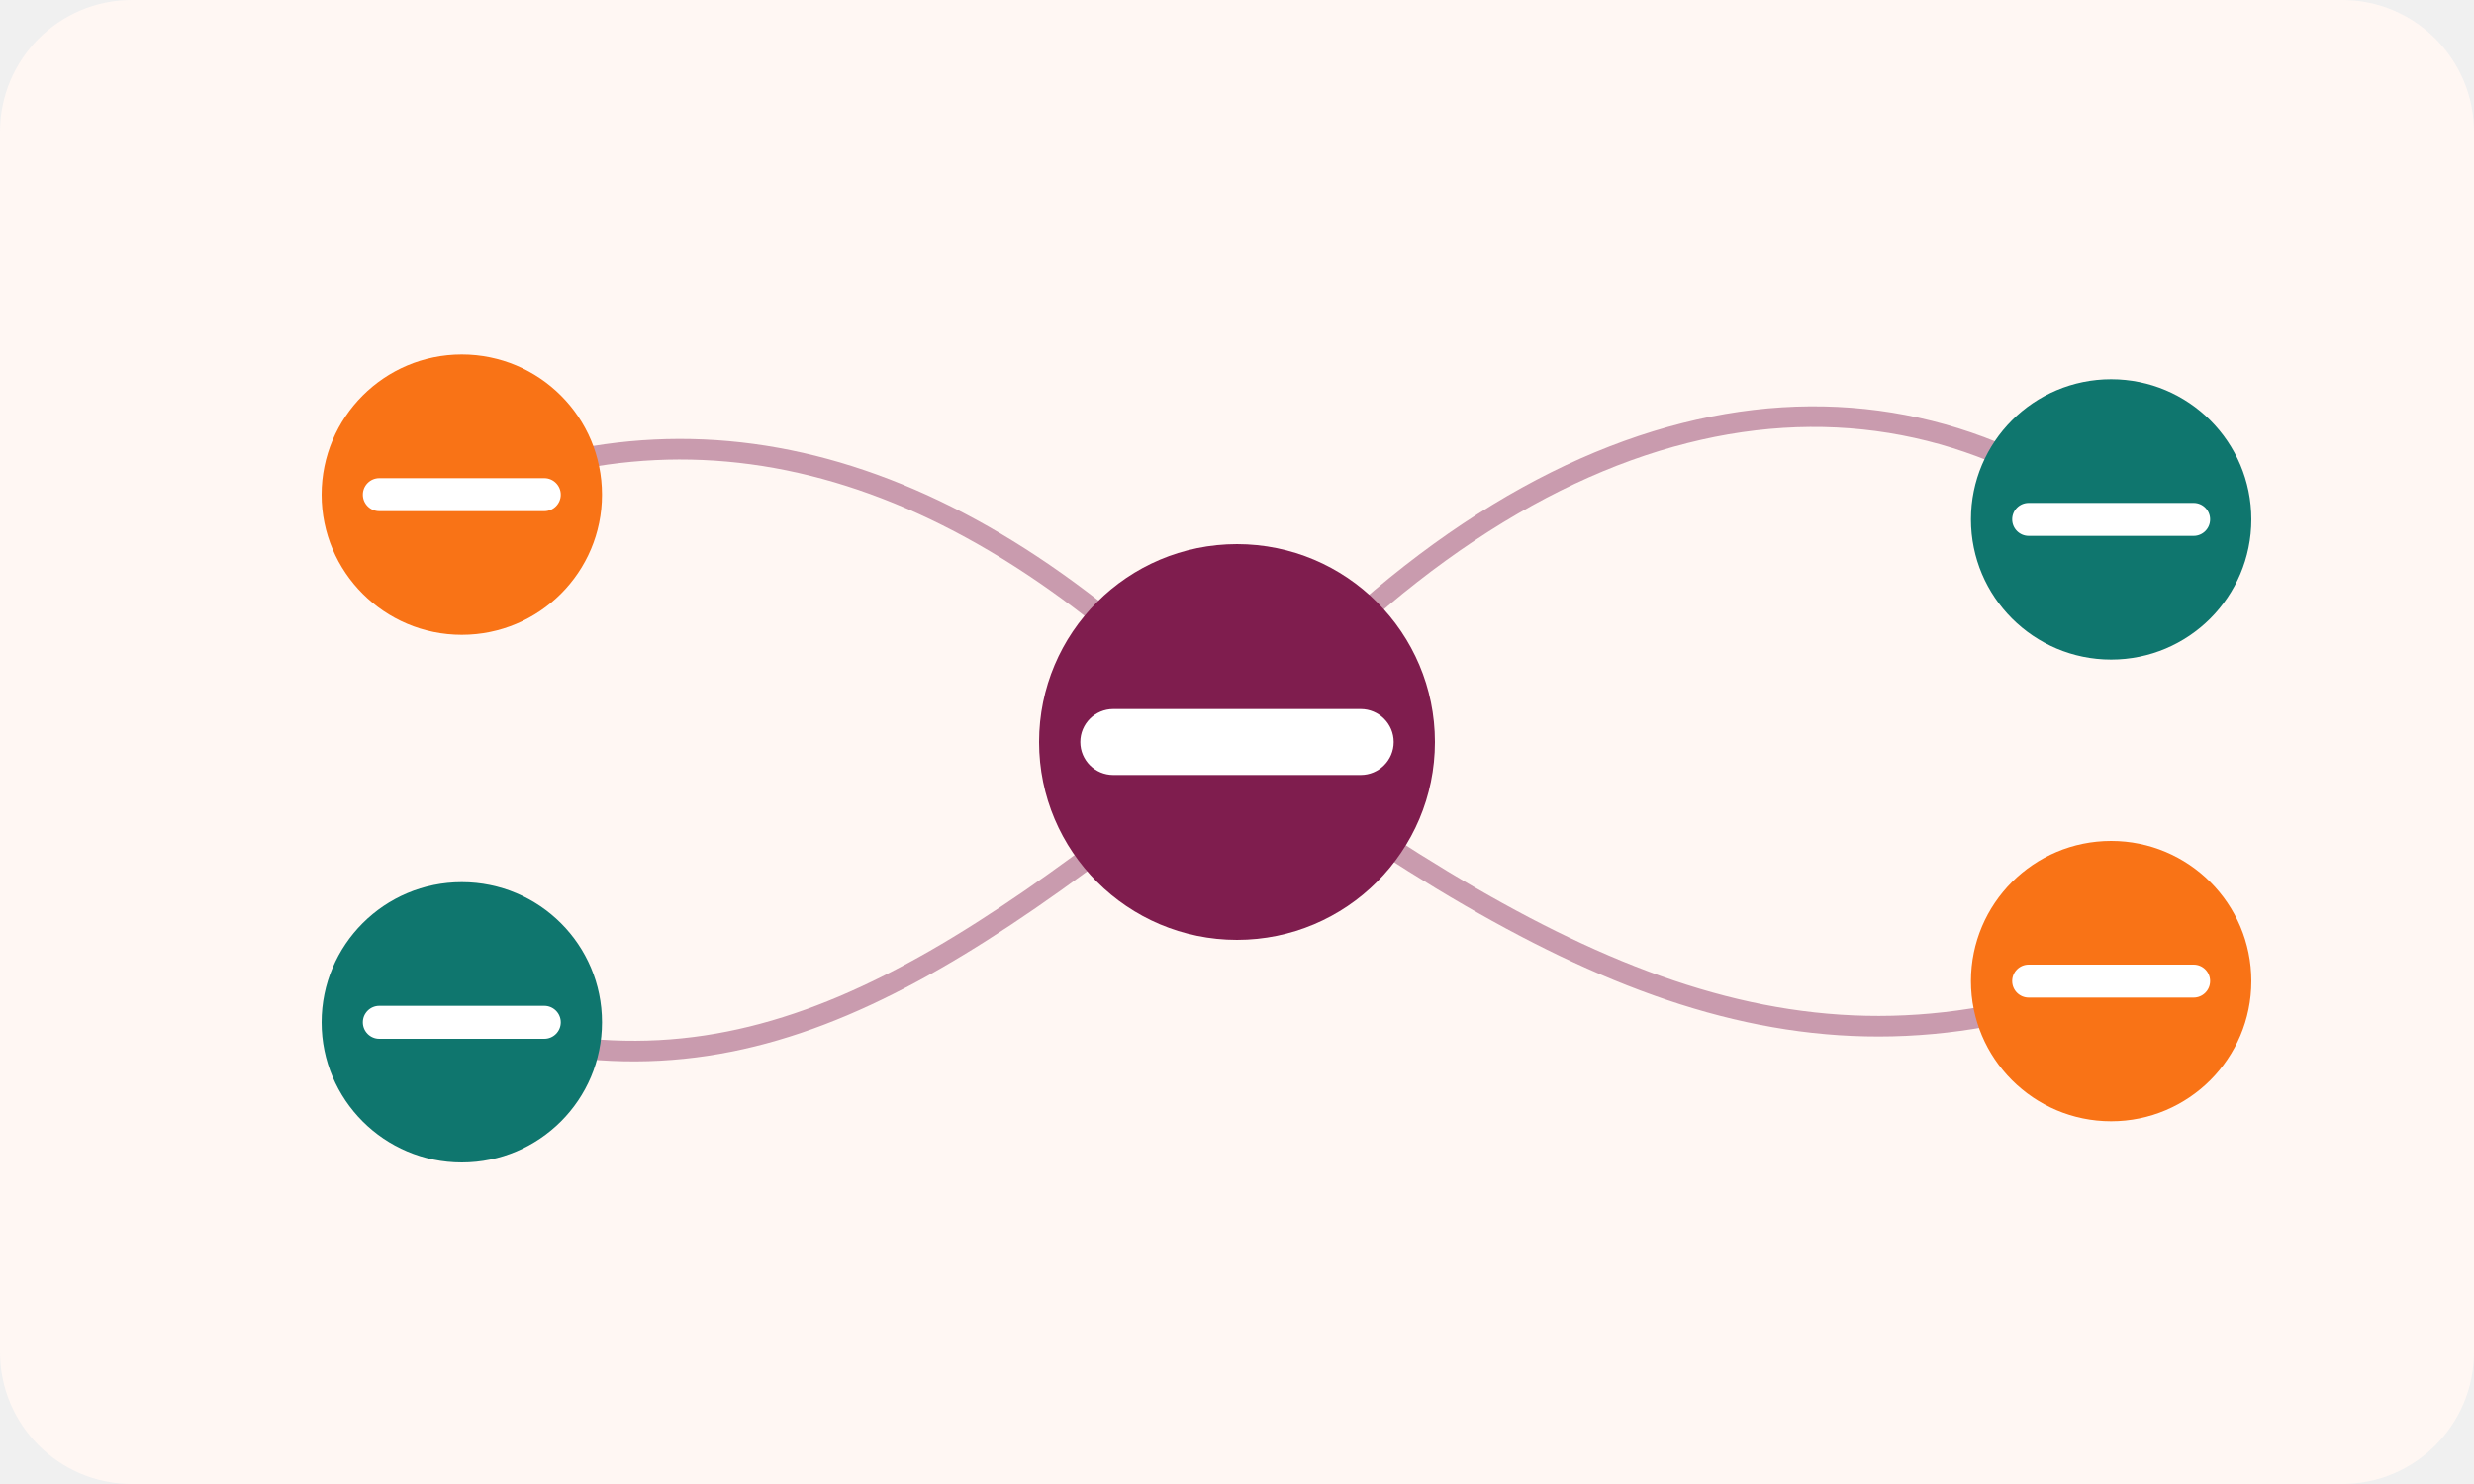
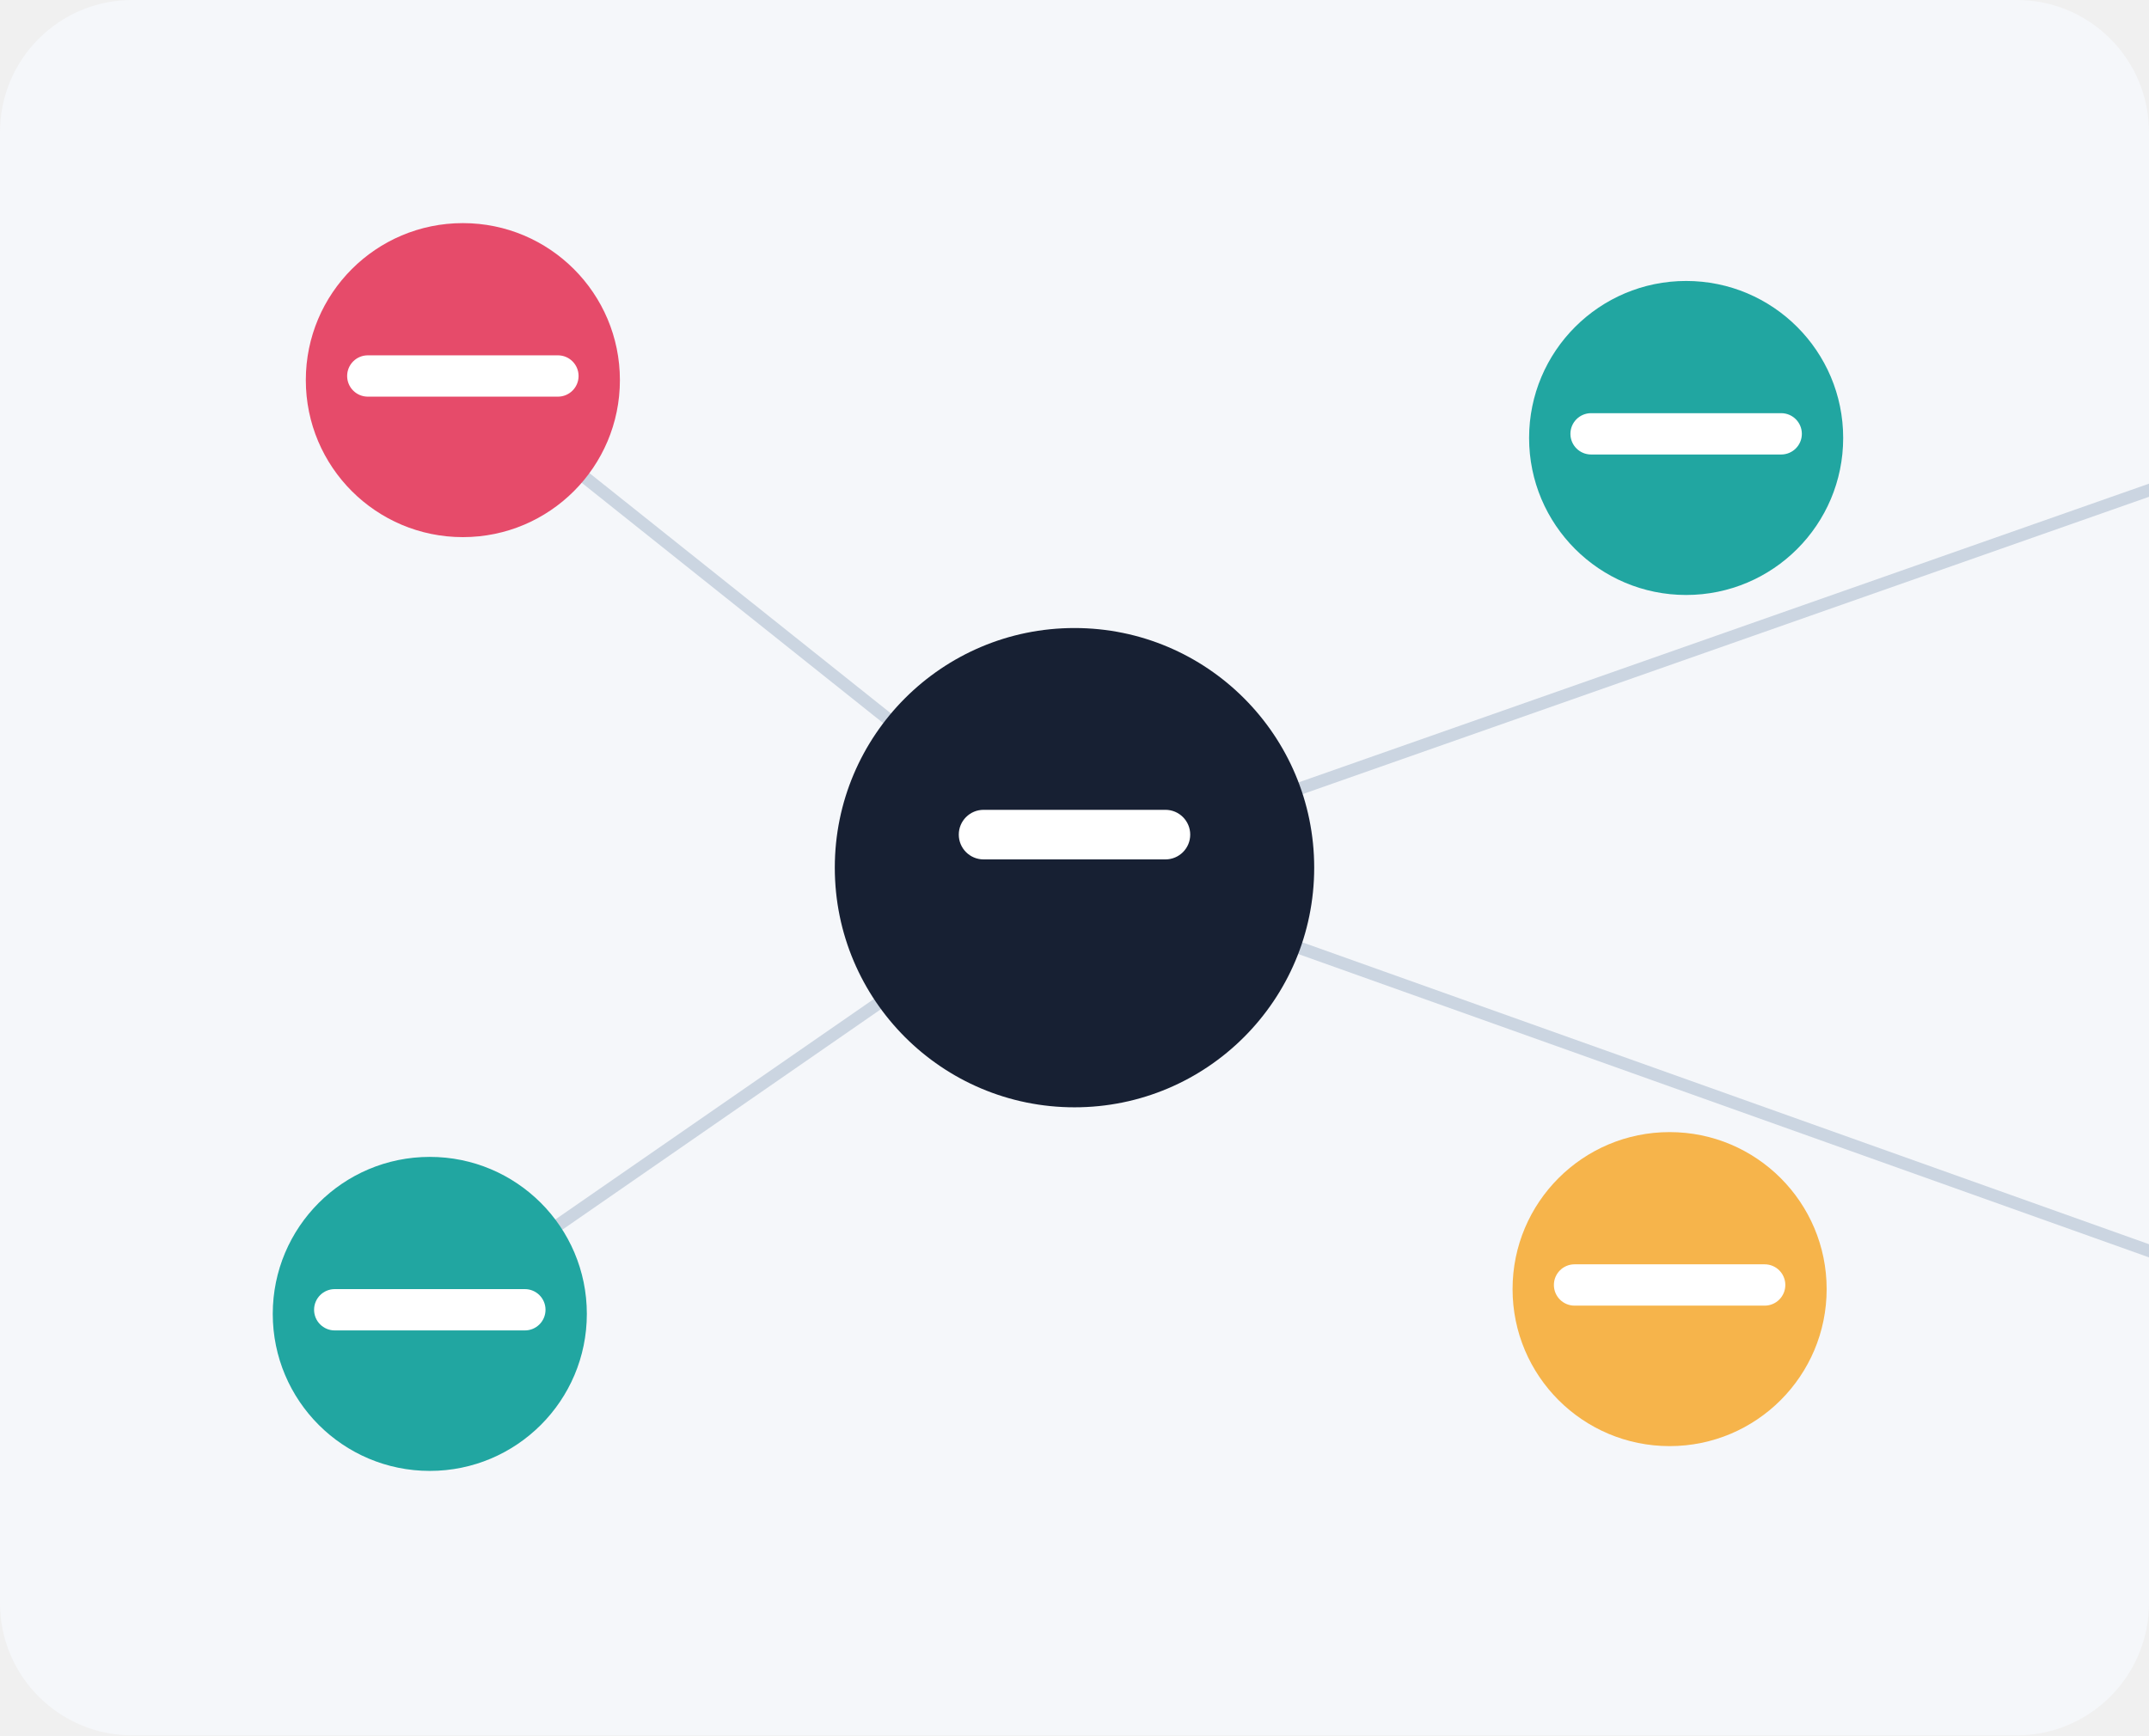
- <svg xmlns="http://www.w3.org/2000/svg" width="600" height="360" viewBox="0 0 600 360" role="img" aria-label="media touchpoint map">
-   <rect width="600" height="360" rx="32" fill="#fff7f3" />
-   <g fill="none" stroke="#7f1d4e" stroke-width="5" stroke-linecap="round" opacity=".42">
-     <path d="M300 180C238 114 174 94 112 120" />
-     <path d="M300 180C374 94 454 82 512 126" />
-     <path d="M300 180C228 238 180 270 112 248" />
-     <path d="M300 180C380 238 438 266 512 238" />
+ <svg xmlns="http://www.w3.org/2000/svg" width="520" height="420" viewBox="0 0 520 420" role="img" aria-label="媒介触点网络素材">
+   <rect width="520" height="420" rx="32" fill="#F5F7FA" />
+   <g stroke="#CBD5E1" stroke-width="3">
+     <path d="M260 210L112 92M260 210l296-104M260 210L104 318M260 210l286 102" />
  </g>
-   <circle cx="300" cy="180" r="48" fill="#7f1d4e" />
-   <circle cx="112" cy="120" r="34" fill="#f97316" />
-   <circle cx="512" cy="126" r="34" fill="#0f766e" />
-   <circle cx="112" cy="248" r="34" fill="#0f766e" />
-   <circle cx="512" cy="238" r="34" fill="#f97316" />
-   <rect x="262" y="172" width="76" height="16" rx="8" fill="#fff" />
-   <rect x="88" y="116" width="48" height="8" rx="4" fill="#fff" />
-   <rect x="488" y="122" width="48" height="8" rx="4" fill="#fff" />
-   <rect x="88" y="244" width="48" height="8" rx="4" fill="#fff" />
-   <rect x="488" y="234" width="48" height="8" rx="4" fill="#fff" />
+   <circle cx="260" cy="210" r="58" fill="#172033" />
+   <circle cx="112" cy="92" r="38" fill="#E64B6A" />
+   <circle cx="408" cy="106" r="38" fill="#21A6A1" />
+   <circle cx="104" cy="318" r="38" fill="#21A6A1" />
+   <circle cx="404" cy="312" r="38" fill="#F6B44B" />
+   <g fill="#fff">
+     <rect x="232" y="196" width="56" height="12" rx="6" />
+     <rect x="84" y="86" width="56" height="10" rx="5" />
+     <rect x="380" y="100" width="56" height="10" rx="5" />
+     <rect x="76" y="312" width="56" height="10" rx="5" />
+     <rect x="376" y="306" width="56" height="10" rx="5" />
+   </g>
</svg>
